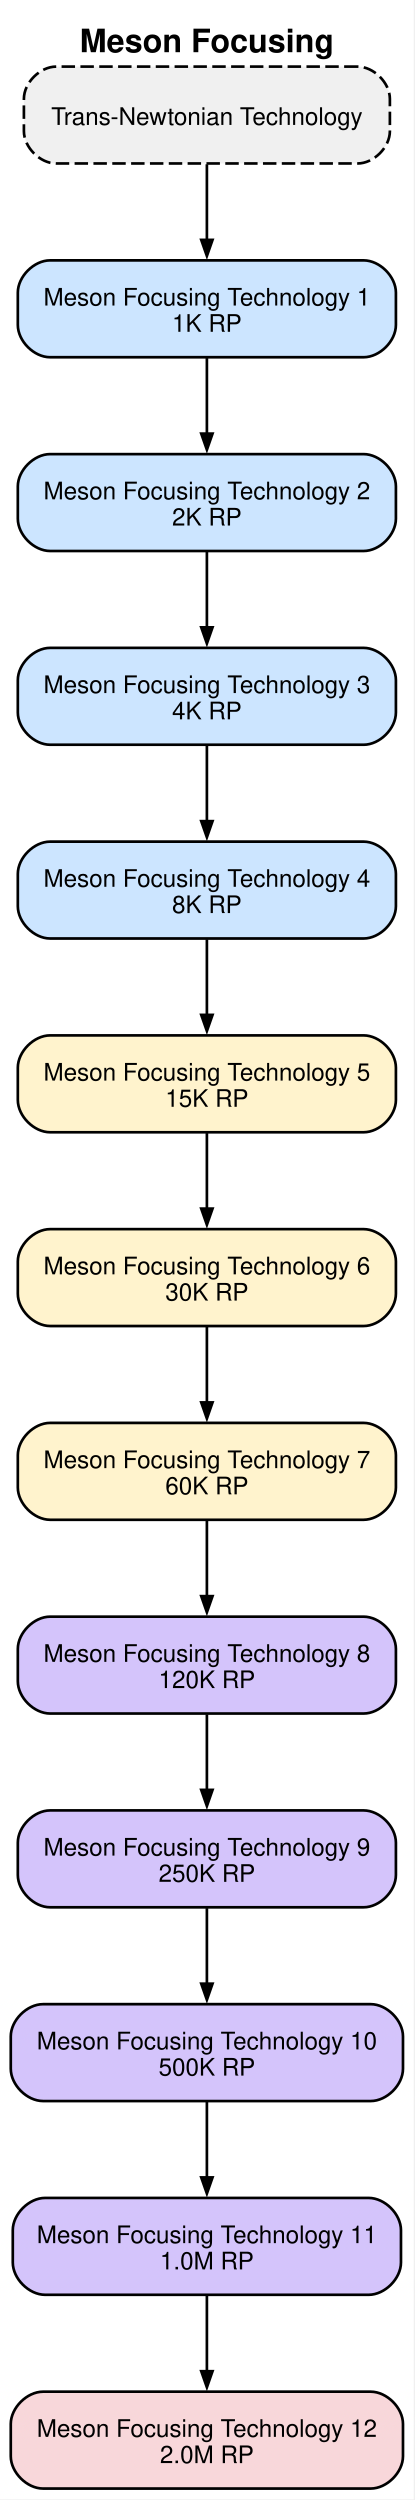
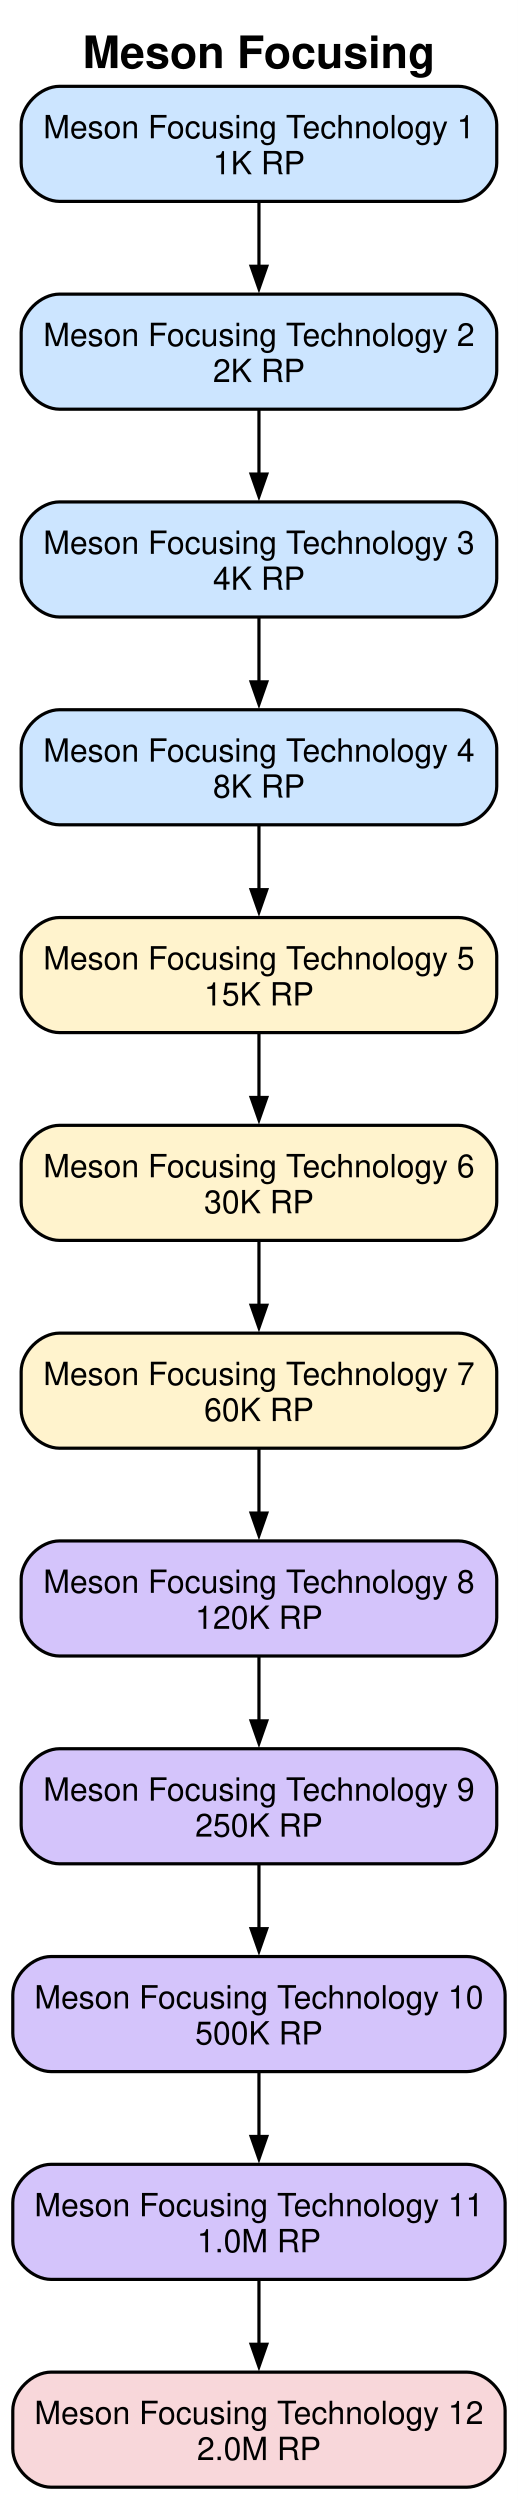
- <svg xmlns="http://www.w3.org/2000/svg" width="154pt" height="929pt" viewBox="0.00 0.00 154.00 929.00">
-   <g id="graph0" class="graph" transform="scale(1 1) rotate(0) translate(4 924.75)">
-     <polygon fill="white" stroke="none" points="-4,4 -4,-924.75 149.75,-924.75 149.75,4 -4,4" />
-     <text xml:space="preserve" text-anchor="middle" x="72.88" y="-905.35" font-family="Helvetica,sans-Serif" font-weight="bold" font-size="12.00">Meson Focusing</text>
+ <svg xmlns="http://www.w3.org/2000/svg" width="162pt" height="782pt" viewBox="0.00 0.00 162.00 782.00">
+   <g id="graph0" class="graph" transform="scale(1 1) rotate(0) translate(4 778)">
+     <polygon fill="white" stroke="none" points="-4,4 -4,-778 158,-778 158,4 -4,4" />
+     <text xml:space="preserve" text-anchor="middle" x="77" y="-756.7" font-family="Helvetica,sans-Serif" font-weight="bold" font-size="14.00">Meson Focusing</text>
    <g id="node1" class="node">
-       <path fill="#cce5ff" stroke="black" d="M131.12,-828C131.12,-828 14.62,-828 14.62,-828 8.62,-828 2.62,-822 2.62,-816 2.62,-816 2.62,-804 2.62,-804 2.62,-798 8.62,-792 14.62,-792 14.62,-792 131.12,-792 131.12,-792 137.12,-792 143.12,-798 143.12,-804 143.12,-804 143.12,-816 143.12,-816 143.12,-822 137.12,-828 131.12,-828" />
-       <text xml:space="preserve" text-anchor="middle" x="72.88" y="-811.2" font-family="Helvetica,sans-Serif" font-size="9.00">Meson Focusing Technology 1</text>
-       <text xml:space="preserve" text-anchor="middle" x="72.88" y="-801.45" font-family="Helvetica,sans-Serif" font-size="9.00">1K RP</text>
+       <path fill="#cce5ff" stroke="black" d="M139.38,-751C139.38,-751 14.63,-751 14.63,-751 8.62,-751 2.62,-745 2.62,-739 2.62,-739 2.62,-727 2.62,-727 2.62,-721 8.62,-715 14.62,-715 14.62,-715 139.38,-715 139.38,-715 145.38,-715 151.38,-721 151.38,-727 151.38,-727 151.38,-739 151.38,-739 151.38,-745 145.38,-751 139.38,-751" />
+       <text xml:space="preserve" text-anchor="middle" x="77" y="-734.75" font-family="Helvetica,sans-Serif" font-size="10.00">Meson Focusing Technology 1</text>
+       <text xml:space="preserve" text-anchor="middle" x="77" y="-723.5" font-family="Helvetica,sans-Serif" font-size="10.00">1K RP</text>
    </g>
    <g id="node2" class="node">
-       <path fill="#cce5ff" stroke="black" d="M131.12,-756C131.12,-756 14.62,-756 14.62,-756 8.62,-756 2.62,-750 2.62,-744 2.62,-744 2.62,-732 2.62,-732 2.62,-726 8.62,-720 14.62,-720 14.62,-720 131.12,-720 131.12,-720 137.12,-720 143.12,-726 143.12,-732 143.12,-732 143.12,-744 143.12,-744 143.12,-750 137.12,-756 131.12,-756" />
-       <text xml:space="preserve" text-anchor="middle" x="72.88" y="-739.2" font-family="Helvetica,sans-Serif" font-size="9.00">Meson Focusing Technology 2</text>
-       <text xml:space="preserve" text-anchor="middle" x="72.88" y="-729.45" font-family="Helvetica,sans-Serif" font-size="9.00">2K RP</text>
+       <path fill="#cce5ff" stroke="black" d="M139.38,-686C139.38,-686 14.63,-686 14.63,-686 8.62,-686 2.62,-680 2.62,-674 2.62,-674 2.62,-662 2.62,-662 2.62,-656 8.62,-650 14.62,-650 14.62,-650 139.38,-650 139.38,-650 145.38,-650 151.38,-656 151.38,-662 151.38,-662 151.38,-674 151.38,-674 151.38,-680 145.38,-686 139.38,-686" />
+       <text xml:space="preserve" text-anchor="middle" x="77" y="-669.75" font-family="Helvetica,sans-Serif" font-size="10.00">Meson Focusing Technology 2</text>
+       <text xml:space="preserve" text-anchor="middle" x="77" y="-658.5" font-family="Helvetica,sans-Serif" font-size="10.00">2K RP</text>
+     </g>
+     <g id="edge1" class="edge">
+       <path fill="none" stroke="black" d="M77,-714.78C77,-708.53 77,-701.33 77,-694.52" />
+       <polygon fill="black" stroke="black" points="79.45,-694.71 77,-687.71 74.55,-694.71 79.45,-694.71" />
+     </g>
+     <g id="node3" class="node">
+       <path fill="#cce5ff" stroke="black" d="M139.38,-621C139.38,-621 14.63,-621 14.63,-621 8.62,-621 2.62,-615 2.62,-609 2.62,-609 2.62,-597 2.62,-597 2.62,-591 8.62,-585 14.62,-585 14.62,-585 139.38,-585 139.38,-585 145.38,-585 151.38,-591 151.38,-597 151.38,-597 151.38,-609 151.38,-609 151.38,-615 145.38,-621 139.38,-621" />
+       <text xml:space="preserve" text-anchor="middle" x="77" y="-604.75" font-family="Helvetica,sans-Serif" font-size="10.00">Meson Focusing Technology 3</text>
+       <text xml:space="preserve" text-anchor="middle" x="77" y="-593.5" font-family="Helvetica,sans-Serif" font-size="10.00">4K RP</text>
    </g>
    <g id="edge2" class="edge">
-       <path fill="none" stroke="black" d="M72.88,-791.7C72.88,-783.22 72.88,-772.86 72.88,-763.58" />
-       <polygon fill="black" stroke="black" points="74.98,-763.62 72.88,-757.62 70.78,-763.62 74.98,-763.62" />
+       <path fill="none" stroke="black" d="M77,-649.78C77,-643.53 77,-636.33 77,-629.52" />
+       <polygon fill="black" stroke="black" points="79.45,-629.71 77,-622.71 74.55,-629.71 79.45,-629.71" />
    </g>
-     <g id="node3" class="node">
-       <path fill="#cce5ff" stroke="black" d="M131.12,-684C131.12,-684 14.62,-684 14.62,-684 8.62,-684 2.62,-678 2.62,-672 2.62,-672 2.62,-660 2.62,-660 2.62,-654 8.62,-648 14.62,-648 14.62,-648 131.12,-648 131.12,-648 137.12,-648 143.12,-654 143.12,-660 143.12,-660 143.12,-672 143.12,-672 143.12,-678 137.12,-684 131.12,-684" />
-       <text xml:space="preserve" text-anchor="middle" x="72.88" y="-667.2" font-family="Helvetica,sans-Serif" font-size="9.00">Meson Focusing Technology 3</text>
-       <text xml:space="preserve" text-anchor="middle" x="72.88" y="-657.45" font-family="Helvetica,sans-Serif" font-size="9.00">4K RP</text>
+     <g id="node4" class="node">
+       <path fill="#cce5ff" stroke="black" d="M139.38,-556C139.38,-556 14.63,-556 14.63,-556 8.62,-556 2.62,-550 2.62,-544 2.62,-544 2.62,-532 2.62,-532 2.62,-526 8.62,-520 14.62,-520 14.62,-520 139.38,-520 139.38,-520 145.38,-520 151.38,-526 151.38,-532 151.38,-532 151.38,-544 151.38,-544 151.38,-550 145.38,-556 139.38,-556" />
+       <text xml:space="preserve" text-anchor="middle" x="77" y="-539.75" font-family="Helvetica,sans-Serif" font-size="10.00">Meson Focusing Technology 4</text>
+       <text xml:space="preserve" text-anchor="middle" x="77" y="-528.5" font-family="Helvetica,sans-Serif" font-size="10.00">8K RP</text>
    </g>
    <g id="edge3" class="edge">
-       <path fill="none" stroke="black" d="M72.88,-719.7C72.88,-711.22 72.88,-700.86 72.88,-691.58" />
-       <polygon fill="black" stroke="black" points="74.98,-691.62 72.88,-685.62 70.78,-691.62 74.98,-691.62" />
+       <path fill="none" stroke="black" d="M77,-584.78C77,-578.53 77,-571.33 77,-564.52" />
+       <polygon fill="black" stroke="black" points="79.45,-564.71 77,-557.71 74.55,-564.71 79.45,-564.71" />
    </g>
-     <g id="node4" class="node">
-       <path fill="#cce5ff" stroke="black" d="M131.12,-612C131.12,-612 14.62,-612 14.62,-612 8.62,-612 2.62,-606 2.62,-600 2.62,-600 2.62,-588 2.62,-588 2.62,-582 8.62,-576 14.62,-576 14.62,-576 131.12,-576 131.12,-576 137.12,-576 143.12,-582 143.12,-588 143.12,-588 143.12,-600 143.12,-600 143.12,-606 137.12,-612 131.12,-612" />
-       <text xml:space="preserve" text-anchor="middle" x="72.88" y="-595.2" font-family="Helvetica,sans-Serif" font-size="9.00">Meson Focusing Technology 4</text>
-       <text xml:space="preserve" text-anchor="middle" x="72.88" y="-585.45" font-family="Helvetica,sans-Serif" font-size="9.00">8K RP</text>
+     <g id="node5" class="node">
+       <path fill="#fff3cd" stroke="black" d="M139.38,-491C139.38,-491 14.63,-491 14.63,-491 8.62,-491 2.62,-485 2.62,-479 2.62,-479 2.62,-467 2.62,-467 2.62,-461 8.62,-455 14.62,-455 14.62,-455 139.38,-455 139.38,-455 145.38,-455 151.38,-461 151.38,-467 151.38,-467 151.38,-479 151.38,-479 151.38,-485 145.38,-491 139.38,-491" />
+       <text xml:space="preserve" text-anchor="middle" x="77" y="-474.75" font-family="Helvetica,sans-Serif" font-size="10.00">Meson Focusing Technology 5</text>
+       <text xml:space="preserve" text-anchor="middle" x="77" y="-463.5" font-family="Helvetica,sans-Serif" font-size="10.00">15K RP</text>
    </g>
    <g id="edge4" class="edge">
-       <path fill="none" stroke="black" d="M72.88,-647.7C72.88,-639.22 72.88,-628.86 72.88,-619.58" />
-       <polygon fill="black" stroke="black" points="74.98,-619.62 72.88,-613.62 70.78,-619.62 74.98,-619.62" />
+       <path fill="none" stroke="black" d="M77,-519.78C77,-513.53 77,-506.33 77,-499.52" />
+       <polygon fill="black" stroke="black" points="79.45,-499.71 77,-492.71 74.55,-499.71 79.45,-499.71" />
    </g>
-     <g id="node5" class="node">
-       <path fill="#fff3cd" stroke="black" d="M131.12,-540C131.12,-540 14.62,-540 14.62,-540 8.62,-540 2.62,-534 2.62,-528 2.62,-528 2.62,-516 2.62,-516 2.62,-510 8.62,-504 14.62,-504 14.62,-504 131.12,-504 131.12,-504 137.12,-504 143.12,-510 143.12,-516 143.12,-516 143.12,-528 143.12,-528 143.12,-534 137.12,-540 131.12,-540" />
-       <text xml:space="preserve" text-anchor="middle" x="72.88" y="-523.2" font-family="Helvetica,sans-Serif" font-size="9.00">Meson Focusing Technology 5</text>
-       <text xml:space="preserve" text-anchor="middle" x="72.88" y="-513.45" font-family="Helvetica,sans-Serif" font-size="9.00">15K RP</text>
+     <g id="node6" class="node">
+       <path fill="#fff3cd" stroke="black" d="M139.38,-426C139.38,-426 14.63,-426 14.63,-426 8.62,-426 2.62,-420 2.62,-414 2.62,-414 2.62,-402 2.62,-402 2.62,-396 8.62,-390 14.62,-390 14.62,-390 139.38,-390 139.38,-390 145.38,-390 151.38,-396 151.38,-402 151.38,-402 151.38,-414 151.38,-414 151.38,-420 145.38,-426 139.38,-426" />
+       <text xml:space="preserve" text-anchor="middle" x="77" y="-409.75" font-family="Helvetica,sans-Serif" font-size="10.00">Meson Focusing Technology 6</text>
+       <text xml:space="preserve" text-anchor="middle" x="77" y="-398.5" font-family="Helvetica,sans-Serif" font-size="10.00">30K RP</text>
    </g>
    <g id="edge5" class="edge">
-       <path fill="none" stroke="black" d="M72.88,-575.7C72.88,-567.22 72.88,-556.86 72.88,-547.58" />
-       <polygon fill="black" stroke="black" points="74.98,-547.62 72.88,-541.62 70.78,-547.62 74.98,-547.62" />
+       <path fill="none" stroke="black" d="M77,-454.78C77,-448.53 77,-441.33 77,-434.52" />
+       <polygon fill="black" stroke="black" points="79.45,-434.71 77,-427.71 74.55,-434.71 79.45,-434.71" />
    </g>
-     <g id="node6" class="node">
-       <path fill="#fff3cd" stroke="black" d="M131.12,-468C131.12,-468 14.62,-468 14.62,-468 8.62,-468 2.62,-462 2.62,-456 2.62,-456 2.62,-444 2.62,-444 2.62,-438 8.62,-432 14.62,-432 14.62,-432 131.12,-432 131.12,-432 137.12,-432 143.12,-438 143.12,-444 143.12,-444 143.12,-456 143.12,-456 143.12,-462 137.12,-468 131.12,-468" />
-       <text xml:space="preserve" text-anchor="middle" x="72.88" y="-451.2" font-family="Helvetica,sans-Serif" font-size="9.00">Meson Focusing Technology 6</text>
-       <text xml:space="preserve" text-anchor="middle" x="72.88" y="-441.45" font-family="Helvetica,sans-Serif" font-size="9.00">30K RP</text>
+     <g id="node7" class="node">
+       <path fill="#fff3cd" stroke="black" d="M139.38,-361C139.38,-361 14.63,-361 14.63,-361 8.62,-361 2.62,-355 2.62,-349 2.62,-349 2.62,-337 2.62,-337 2.62,-331 8.62,-325 14.62,-325 14.62,-325 139.38,-325 139.38,-325 145.38,-325 151.38,-331 151.38,-337 151.38,-337 151.38,-349 151.38,-349 151.38,-355 145.38,-361 139.38,-361" />
+       <text xml:space="preserve" text-anchor="middle" x="77" y="-344.75" font-family="Helvetica,sans-Serif" font-size="10.00">Meson Focusing Technology 7</text>
+       <text xml:space="preserve" text-anchor="middle" x="77" y="-333.5" font-family="Helvetica,sans-Serif" font-size="10.00">60K RP</text>
    </g>
    <g id="edge6" class="edge">
-       <path fill="none" stroke="black" d="M72.88,-503.7C72.88,-495.22 72.88,-484.86 72.88,-475.58" />
-       <polygon fill="black" stroke="black" points="74.98,-475.62 72.88,-469.62 70.78,-475.62 74.98,-475.62" />
+       <path fill="none" stroke="black" d="M77,-389.78C77,-383.53 77,-376.33 77,-369.52" />
+       <polygon fill="black" stroke="black" points="79.45,-369.71 77,-362.71 74.55,-369.71 79.45,-369.71" />
    </g>
-     <g id="node7" class="node">
-       <path fill="#fff3cd" stroke="black" d="M131.12,-396C131.12,-396 14.62,-396 14.62,-396 8.62,-396 2.62,-390 2.62,-384 2.62,-384 2.62,-372 2.62,-372 2.62,-366 8.62,-360 14.62,-360 14.62,-360 131.12,-360 131.12,-360 137.12,-360 143.12,-366 143.12,-372 143.12,-372 143.12,-384 143.12,-384 143.12,-390 137.12,-396 131.12,-396" />
-       <text xml:space="preserve" text-anchor="middle" x="72.88" y="-379.2" font-family="Helvetica,sans-Serif" font-size="9.00">Meson Focusing Technology 7</text>
-       <text xml:space="preserve" text-anchor="middle" x="72.88" y="-369.45" font-family="Helvetica,sans-Serif" font-size="9.00">60K RP</text>
+     <g id="node8" class="node">
+       <path fill="#d4c4fb" stroke="black" d="M139.38,-296C139.38,-296 14.63,-296 14.63,-296 8.62,-296 2.62,-290 2.62,-284 2.62,-284 2.62,-272 2.62,-272 2.62,-266 8.62,-260 14.62,-260 14.62,-260 139.38,-260 139.38,-260 145.38,-260 151.38,-266 151.38,-272 151.38,-272 151.38,-284 151.38,-284 151.38,-290 145.38,-296 139.38,-296" />
+       <text xml:space="preserve" text-anchor="middle" x="77" y="-279.75" font-family="Helvetica,sans-Serif" font-size="10.00">Meson Focusing Technology 8</text>
+       <text xml:space="preserve" text-anchor="middle" x="77" y="-268.5" font-family="Helvetica,sans-Serif" font-size="10.00">120K RP</text>
    </g>
    <g id="edge7" class="edge">
-       <path fill="none" stroke="black" d="M72.88,-431.7C72.88,-423.22 72.88,-412.86 72.88,-403.58" />
-       <polygon fill="black" stroke="black" points="74.98,-403.62 72.88,-397.62 70.78,-403.62 74.98,-403.62" />
+       <path fill="none" stroke="black" d="M77,-324.78C77,-318.53 77,-311.33 77,-304.52" />
+       <polygon fill="black" stroke="black" points="79.45,-304.71 77,-297.71 74.55,-304.71 79.45,-304.71" />
    </g>
-     <g id="node8" class="node">
-       <path fill="#d4c4fb" stroke="black" d="M131.12,-324C131.12,-324 14.62,-324 14.62,-324 8.62,-324 2.62,-318 2.62,-312 2.62,-312 2.62,-300 2.62,-300 2.62,-294 8.62,-288 14.62,-288 14.62,-288 131.12,-288 131.12,-288 137.12,-288 143.12,-294 143.12,-300 143.12,-300 143.12,-312 143.12,-312 143.12,-318 137.12,-324 131.12,-324" />
-       <text xml:space="preserve" text-anchor="middle" x="72.88" y="-307.2" font-family="Helvetica,sans-Serif" font-size="9.00">Meson Focusing Technology 8</text>
-       <text xml:space="preserve" text-anchor="middle" x="72.88" y="-297.45" font-family="Helvetica,sans-Serif" font-size="9.00">120K RP</text>
+     <g id="node9" class="node">
+       <path fill="#d4c4fb" stroke="black" d="M139.38,-231C139.38,-231 14.63,-231 14.63,-231 8.62,-231 2.62,-225 2.62,-219 2.62,-219 2.62,-207 2.62,-207 2.62,-201 8.62,-195 14.62,-195 14.62,-195 139.38,-195 139.38,-195 145.38,-195 151.38,-201 151.38,-207 151.38,-207 151.38,-219 151.38,-219 151.38,-225 145.38,-231 139.38,-231" />
+       <text xml:space="preserve" text-anchor="middle" x="77" y="-214.75" font-family="Helvetica,sans-Serif" font-size="10.00">Meson Focusing Technology 9</text>
+       <text xml:space="preserve" text-anchor="middle" x="77" y="-203.5" font-family="Helvetica,sans-Serif" font-size="10.00">250K RP</text>
    </g>
    <g id="edge8" class="edge">
-       <path fill="none" stroke="black" d="M72.88,-359.7C72.88,-351.22 72.88,-340.86 72.88,-331.58" />
-       <polygon fill="black" stroke="black" points="74.98,-331.62 72.88,-325.62 70.78,-331.62 74.98,-331.62" />
+       <path fill="none" stroke="black" d="M77,-259.78C77,-253.53 77,-246.33 77,-239.52" />
+       <polygon fill="black" stroke="black" points="79.45,-239.71 77,-232.71 74.55,-239.71 79.45,-239.71" />
    </g>
-     <g id="node9" class="node">
-       <path fill="#d4c4fb" stroke="black" d="M131.12,-252C131.12,-252 14.62,-252 14.62,-252 8.62,-252 2.62,-246 2.62,-240 2.62,-240 2.62,-228 2.62,-228 2.62,-222 8.62,-216 14.62,-216 14.62,-216 131.12,-216 131.12,-216 137.12,-216 143.12,-222 143.12,-228 143.12,-228 143.12,-240 143.12,-240 143.12,-246 137.12,-252 131.12,-252" />
-       <text xml:space="preserve" text-anchor="middle" x="72.88" y="-235.2" font-family="Helvetica,sans-Serif" font-size="9.00">Meson Focusing Technology 9</text>
-       <text xml:space="preserve" text-anchor="middle" x="72.88" y="-225.45" font-family="Helvetica,sans-Serif" font-size="9.00">250K RP</text>
+     <g id="node10" class="node">
+       <path fill="#d4c4fb" stroke="black" d="M142,-166C142,-166 12,-166 12,-166 6,-166 0,-160 0,-154 0,-154 0,-142 0,-142 0,-136 6,-130 12,-130 12,-130 142,-130 142,-130 148,-130 154,-136 154,-142 154,-142 154,-154 154,-154 154,-160 148,-166 142,-166" />
+       <text xml:space="preserve" text-anchor="middle" x="77" y="-149.75" font-family="Helvetica,sans-Serif" font-size="10.00">Meson Focusing Technology 10</text>
+       <text xml:space="preserve" text-anchor="middle" x="77" y="-138.5" font-family="Helvetica,sans-Serif" font-size="10.00">500K RP</text>
    </g>
    <g id="edge9" class="edge">
-       <path fill="none" stroke="black" d="M72.88,-287.7C72.88,-279.22 72.88,-268.86 72.88,-259.58" />
-       <polygon fill="black" stroke="black" points="74.98,-259.62 72.88,-253.62 70.78,-259.62 74.98,-259.62" />
+       <path fill="none" stroke="black" d="M77,-194.78C77,-188.53 77,-181.33 77,-174.52" />
+       <polygon fill="black" stroke="black" points="79.45,-174.71 77,-167.71 74.55,-174.71 79.45,-174.71" />
    </g>
-     <g id="node10" class="node">
-       <path fill="#d4c4fb" stroke="black" d="M133.75,-180C133.75,-180 12,-180 12,-180 6,-180 0,-174 0,-168 0,-168 0,-156 0,-156 0,-150 6,-144 12,-144 12,-144 133.75,-144 133.75,-144 139.75,-144 145.75,-150 145.75,-156 145.75,-156 145.75,-168 145.75,-168 145.75,-174 139.75,-180 133.75,-180" />
-       <text xml:space="preserve" text-anchor="middle" x="72.88" y="-163.2" font-family="Helvetica,sans-Serif" font-size="9.00">Meson Focusing Technology 10</text>
-       <text xml:space="preserve" text-anchor="middle" x="72.88" y="-153.45" font-family="Helvetica,sans-Serif" font-size="9.00">500K RP</text>
+     <g id="node11" class="node">
+       <path fill="#d4c4fb" stroke="black" d="M142,-101C142,-101 12,-101 12,-101 6,-101 0,-95 0,-89 0,-89 0,-77 0,-77 0,-71 6,-65 12,-65 12,-65 142,-65 142,-65 148,-65 154,-71 154,-77 154,-77 154,-89 154,-89 154,-95 148,-101 142,-101" />
+       <text xml:space="preserve" text-anchor="middle" x="77" y="-84.75" font-family="Helvetica,sans-Serif" font-size="10.00">Meson Focusing Technology 11</text>
+       <text xml:space="preserve" text-anchor="middle" x="77" y="-73.5" font-family="Helvetica,sans-Serif" font-size="10.00">1.0M RP</text>
    </g>
    <g id="edge10" class="edge">
-       <path fill="none" stroke="black" d="M72.88,-215.7C72.88,-207.22 72.88,-196.86 72.88,-187.58" />
-       <polygon fill="black" stroke="black" points="74.98,-187.62 72.88,-181.62 70.78,-187.62 74.98,-187.62" />
+       <path fill="none" stroke="black" d="M77,-129.78C77,-123.53 77,-116.33 77,-109.52" />
+       <polygon fill="black" stroke="black" points="79.45,-109.71 77,-102.71 74.55,-109.71 79.45,-109.71" />
    </g>
-     <g id="node11" class="node">
-       <path fill="#d4c4fb" stroke="black" d="M133,-108C133,-108 12.75,-108 12.75,-108 6.75,-108 0.75,-102 0.75,-96 0.75,-96 0.75,-84 0.75,-84 0.75,-78 6.75,-72 12.75,-72 12.75,-72 133,-72 133,-72 139,-72 145,-78 145,-84 145,-84 145,-96 145,-96 145,-102 139,-108 133,-108" />
-       <text xml:space="preserve" text-anchor="middle" x="72.88" y="-91.2" font-family="Helvetica,sans-Serif" font-size="9.00">Meson Focusing Technology 11</text>
-       <text xml:space="preserve" text-anchor="middle" x="72.88" y="-81.45" font-family="Helvetica,sans-Serif" font-size="9.00">1.0M RP</text>
+     <g id="node12" class="node">
+       <path fill="#f8d7da" stroke="black" d="M142,-36C142,-36 12,-36 12,-36 6,-36 0,-30 0,-24 0,-24 0,-12 0,-12 0,-6 6,0 12,0 12,0 142,0 142,0 148,0 154,-6 154,-12 154,-12 154,-24 154,-24 154,-30 148,-36 142,-36" />
+       <text xml:space="preserve" text-anchor="middle" x="77" y="-19.75" font-family="Helvetica,sans-Serif" font-size="10.00">Meson Focusing Technology 12</text>
+       <text xml:space="preserve" text-anchor="middle" x="77" y="-8.5" font-family="Helvetica,sans-Serif" font-size="10.00">2.0M RP</text>
    </g>
    <g id="edge11" class="edge">
-       <path fill="none" stroke="black" d="M72.88,-143.7C72.88,-135.22 72.88,-124.86 72.88,-115.58" />
-       <polygon fill="black" stroke="black" points="74.98,-115.62 72.88,-109.62 70.78,-115.62 74.98,-115.62" />
-     </g>
-     <g id="node12" class="node">
-       <path fill="#f8d7da" stroke="black" d="M133.75,-36C133.75,-36 12,-36 12,-36 6,-36 0,-30 0,-24 0,-24 0,-12 0,-12 0,-6 6,0 12,0 12,0 133.75,0 133.75,0 139.75,0 145.75,-6 145.75,-12 145.75,-12 145.75,-24 145.75,-24 145.75,-30 139.75,-36 133.75,-36" />
-       <text xml:space="preserve" text-anchor="middle" x="72.88" y="-19.2" font-family="Helvetica,sans-Serif" font-size="9.00">Meson Focusing Technology 12</text>
-       <text xml:space="preserve" text-anchor="middle" x="72.88" y="-9.45" font-family="Helvetica,sans-Serif" font-size="9.00">2.0M RP</text>
-     </g>
-     <g id="edge12" class="edge">
-       <path fill="none" stroke="black" d="M72.88,-71.7C72.88,-63.22 72.88,-52.86 72.88,-43.58" />
-       <polygon fill="black" stroke="black" points="74.98,-43.62 72.88,-37.62 70.78,-43.62 74.98,-43.62" />
-     </g>
-     <g id="node13" class="node">
-       <path fill="#f0f0f0" stroke="black" stroke-dasharray="5,2" d="M128.88,-900C128.88,-900 16.88,-900 16.88,-900 10.87,-900 4.88,-894 4.88,-888 4.88,-888 4.88,-876 4.88,-876 4.88,-870 10.88,-864 16.88,-864 16.88,-864 128.88,-864 128.88,-864 134.88,-864 140.88,-870 140.88,-876 140.88,-876 140.88,-888 140.88,-888 140.88,-894 134.88,-900 128.88,-900" />
-       <text xml:space="preserve" text-anchor="middle" x="72.88" y="-878.33" font-family="Helvetica,sans-Serif" font-size="9.00">Trans-Newtonian Technology</text>
-     </g>
-     <g id="edge1" class="edge">
-       <path fill="none" stroke="black" d="M72.88,-863.7C72.88,-855.22 72.88,-844.86 72.88,-835.58" />
-       <polygon fill="black" stroke="black" points="74.98,-835.62 72.88,-829.62 70.78,-835.62 74.98,-835.62" />
+       <path fill="none" stroke="black" d="M77,-64.78C77,-58.53 77,-51.33 77,-44.52" />
+       <polygon fill="black" stroke="black" points="79.45,-44.71 77,-37.71 74.55,-44.71 79.45,-44.71" />
    </g>
  </g>
</svg>
